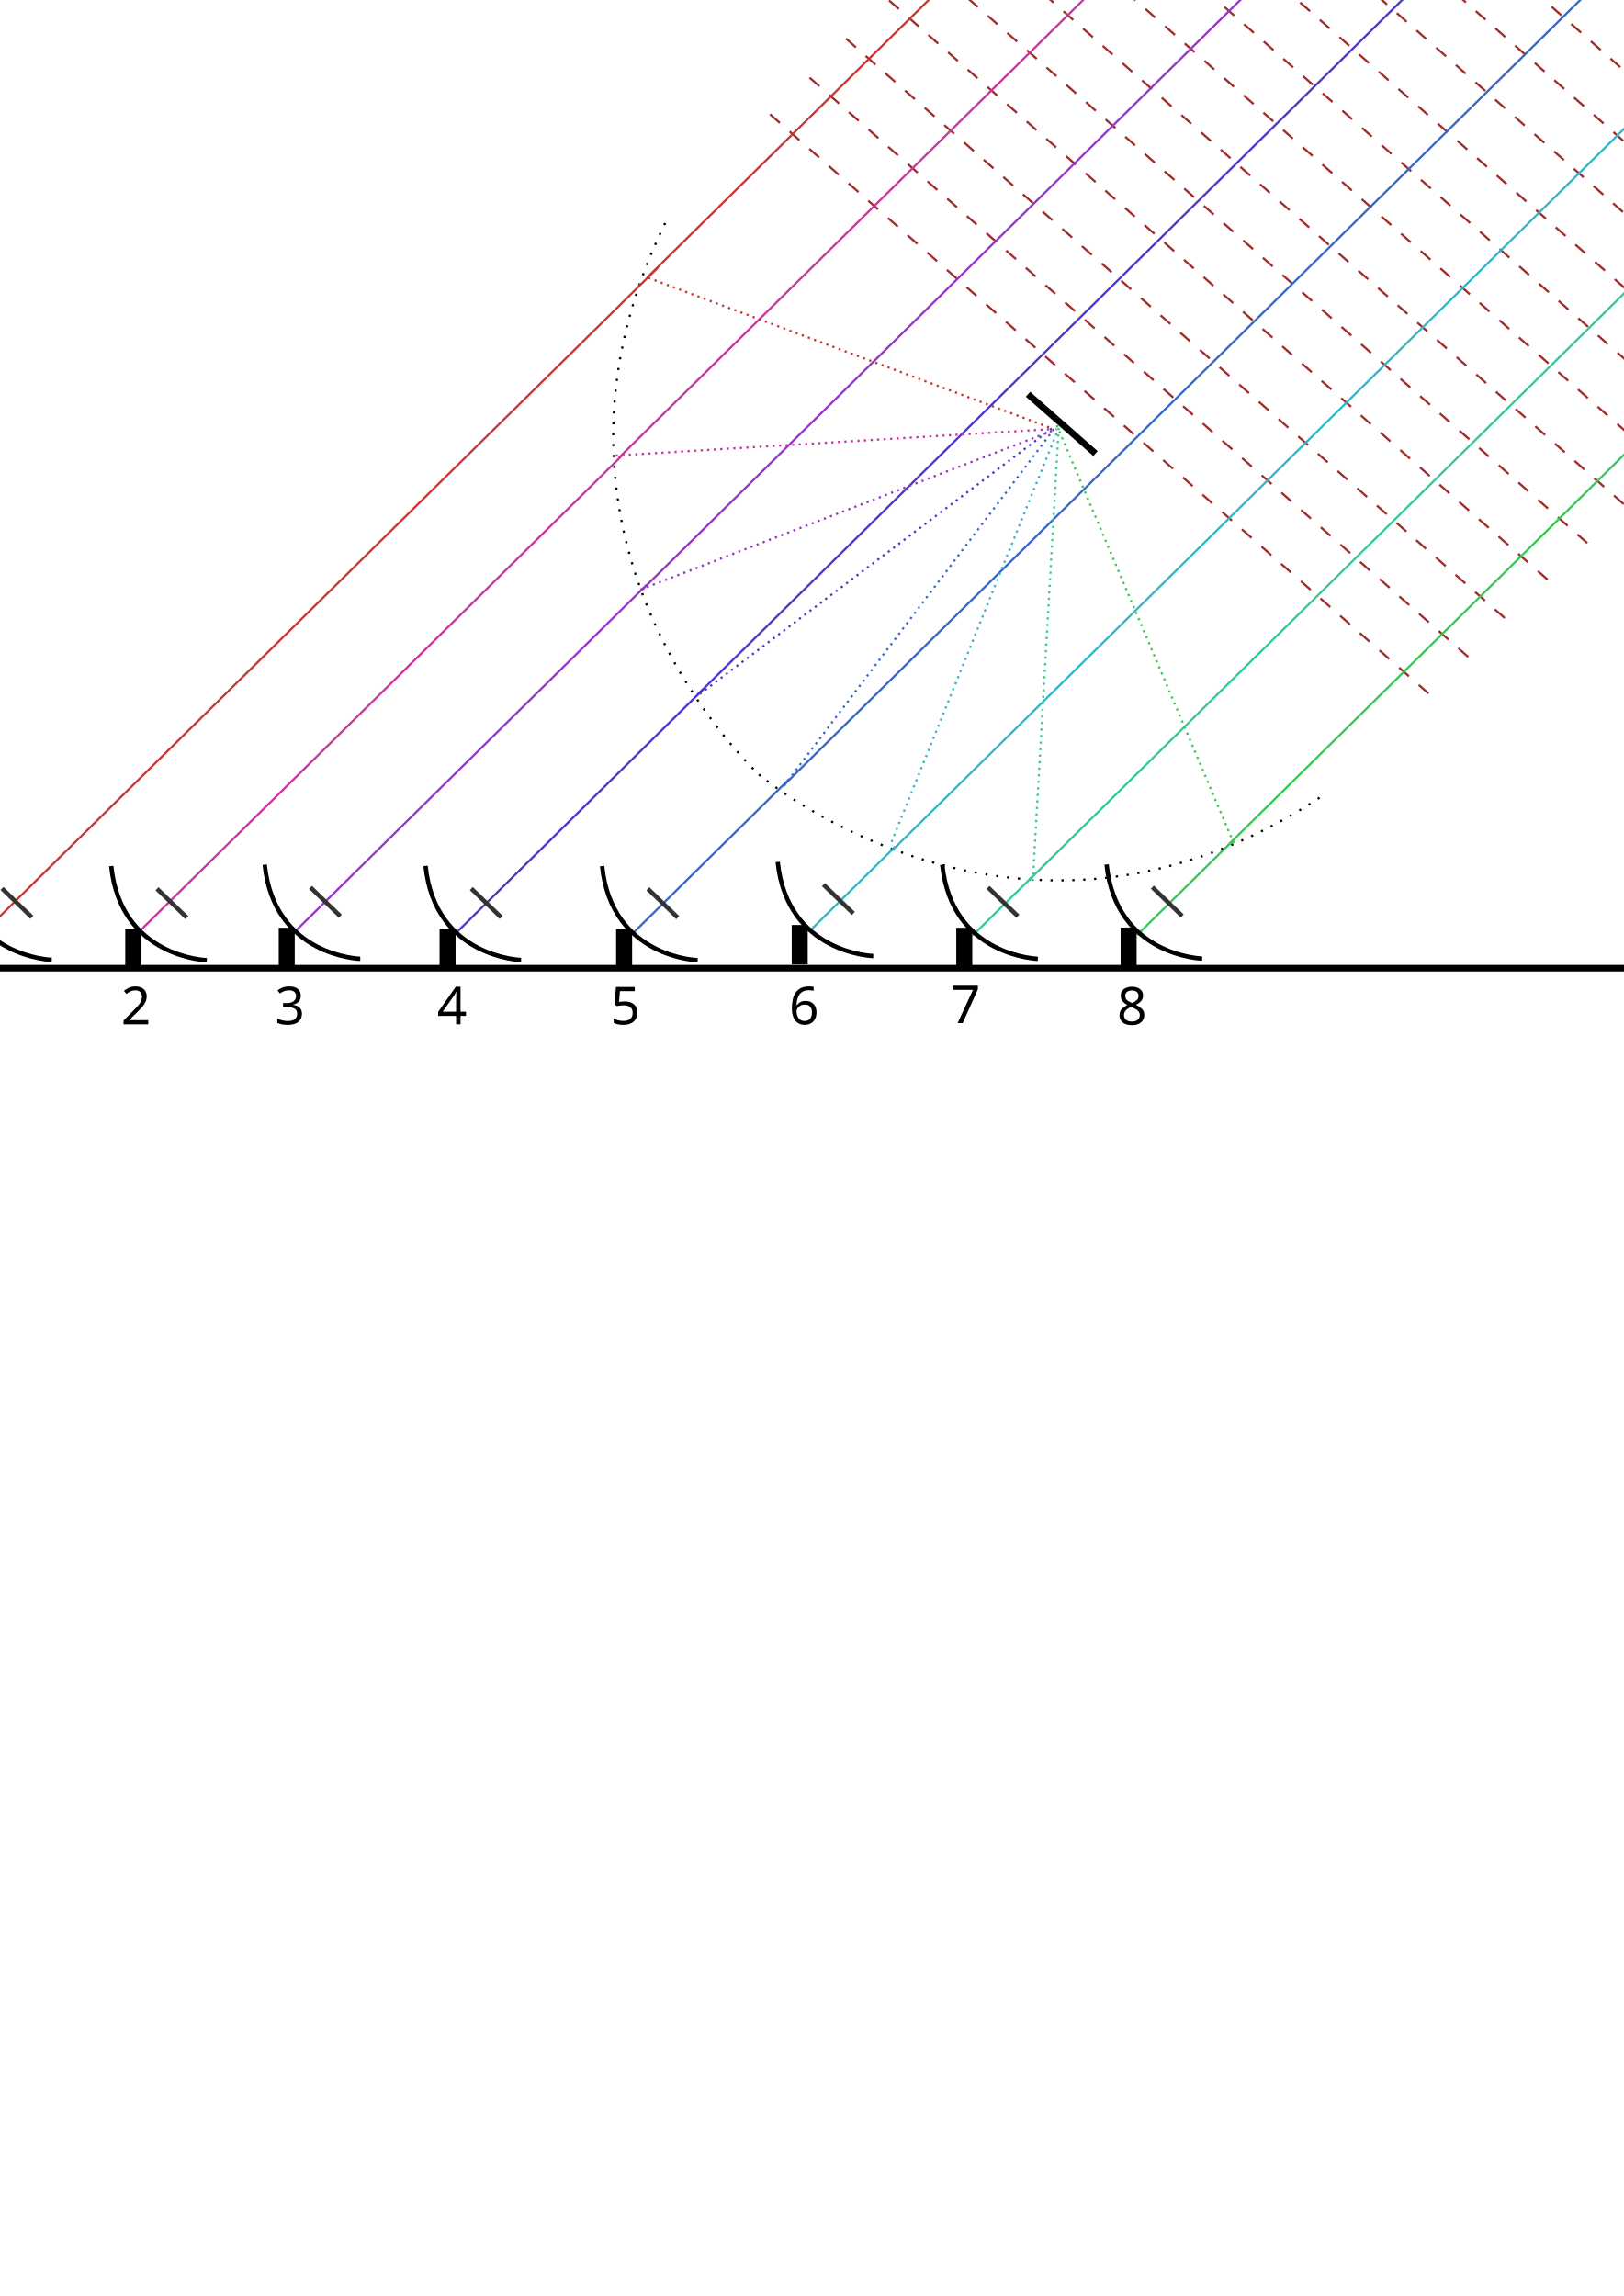
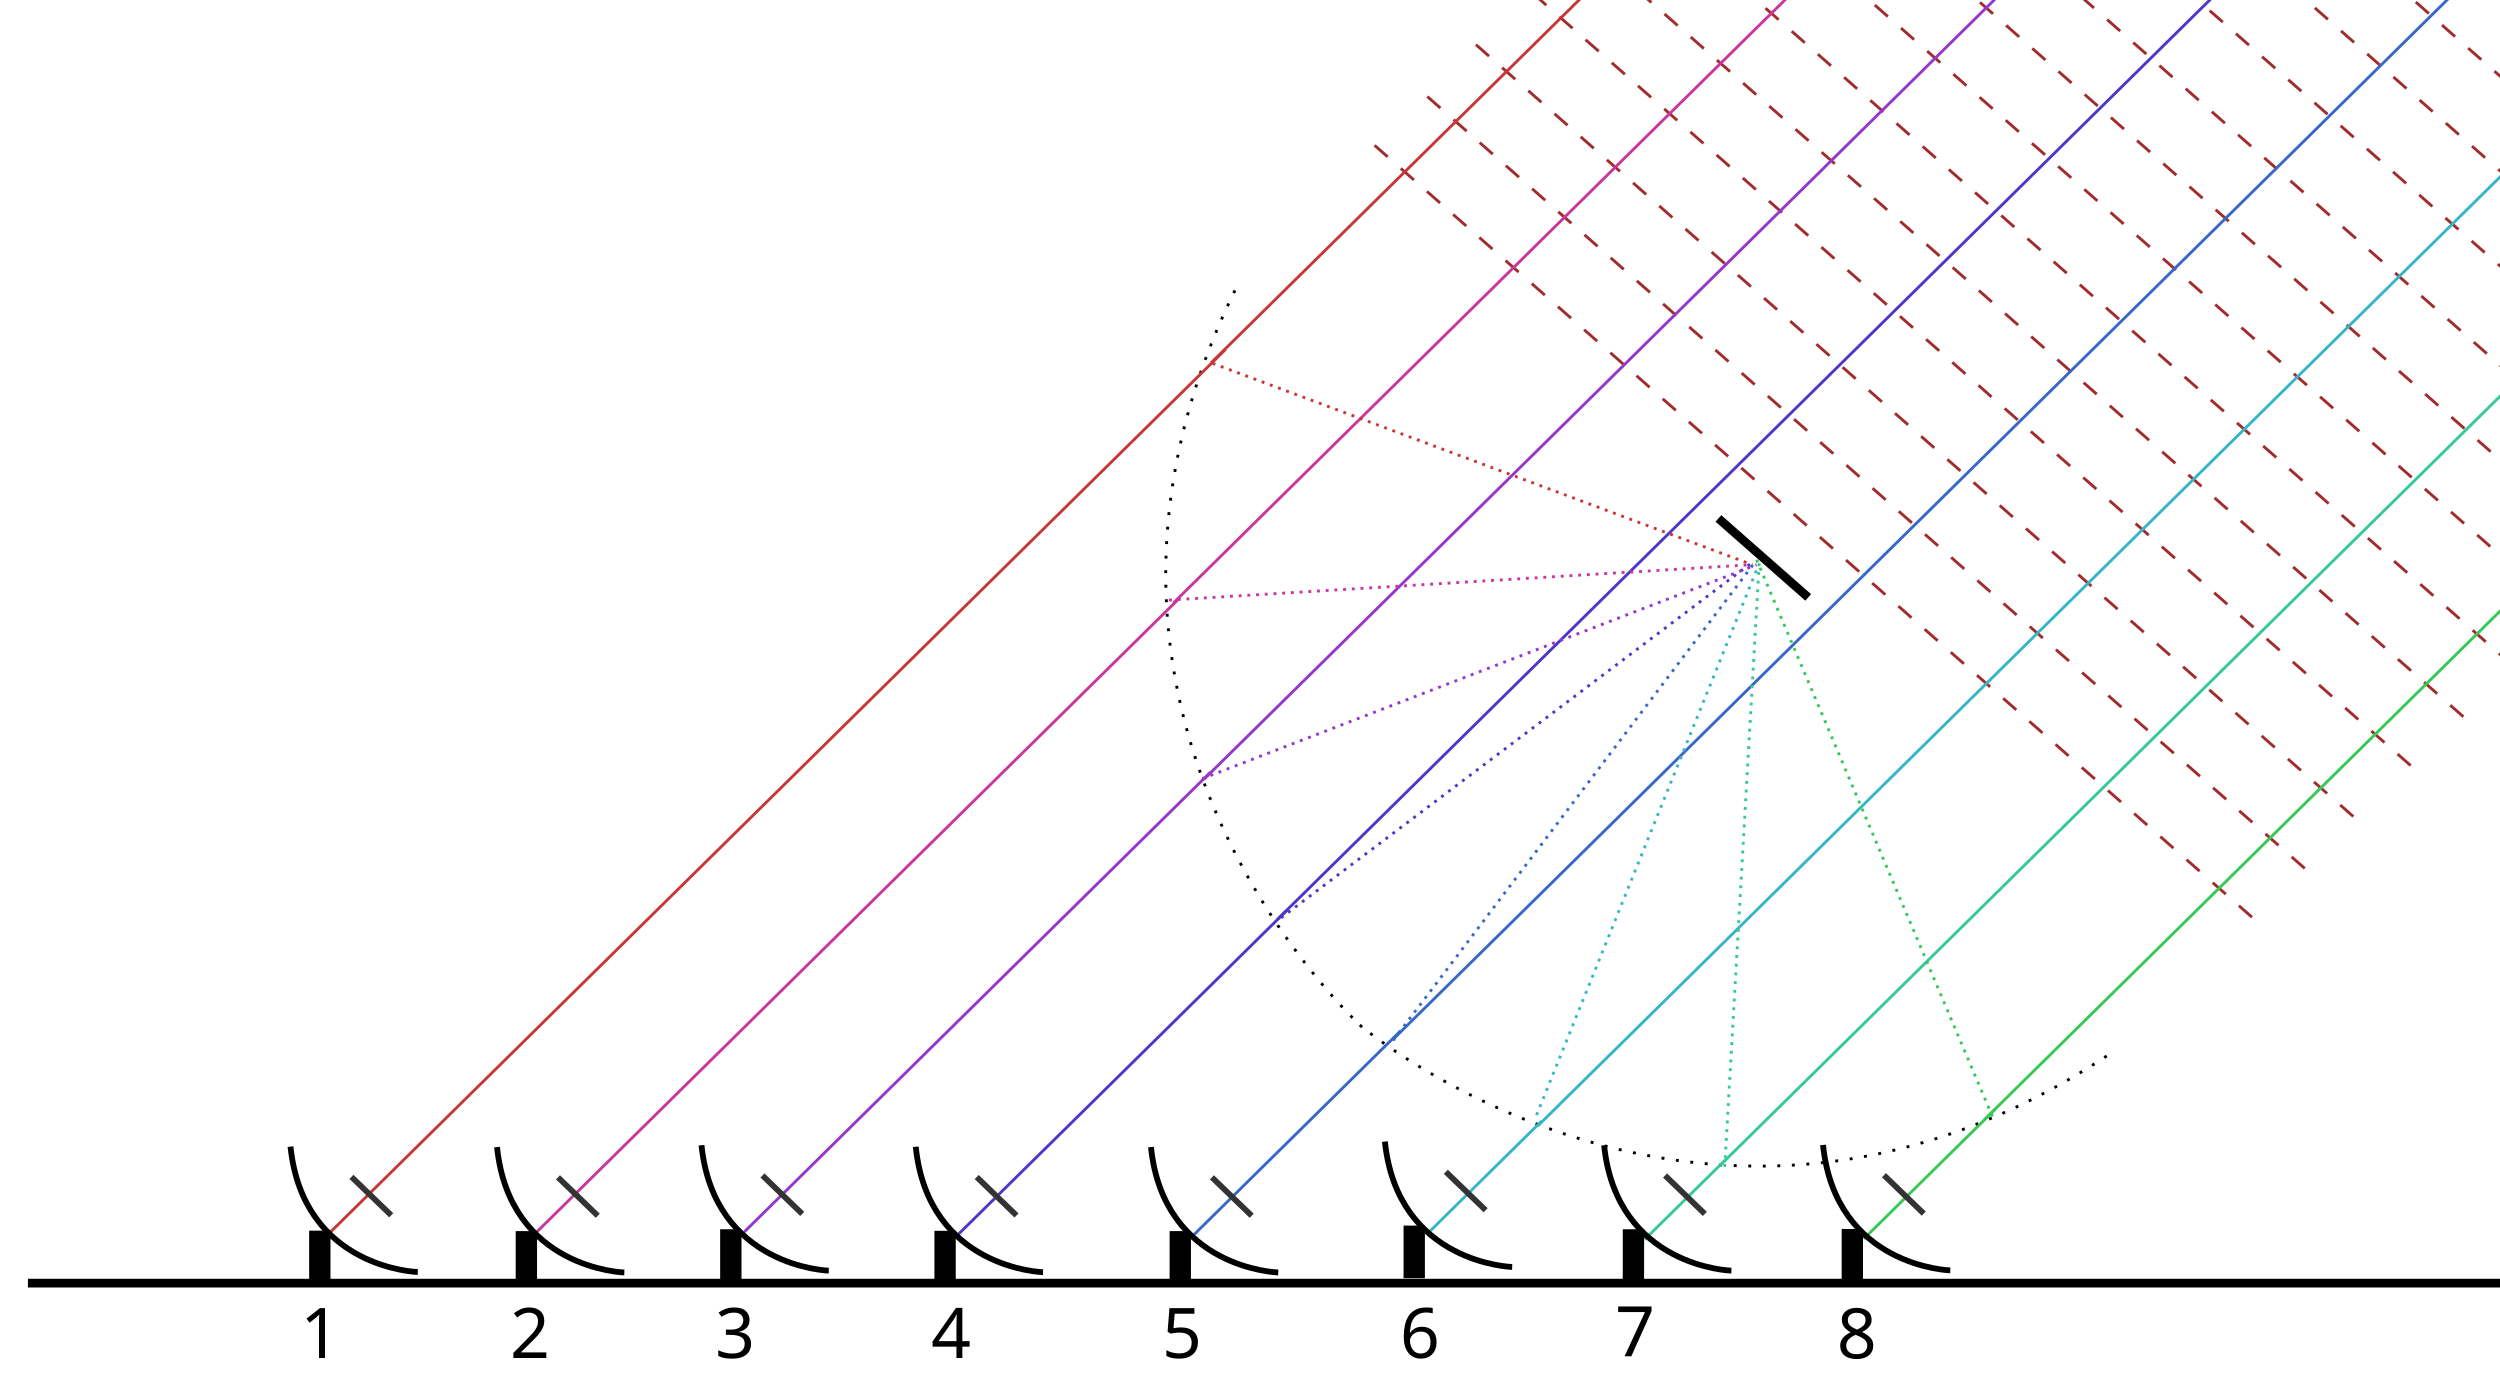
- <svg xmlns="http://www.w3.org/2000/svg" width="744.094" height="1052.362" id="svg2" version="1.1">
+ <svg xmlns="http://www.w3.org/2000/svg" width="860" height="475" id="svg2" version="1.1">
  <defs id="defs4">
-     <marker orient="auto" refY="0.0" refX="0.0" id="StopL" style="overflow:visible">
-       <path id="path4584" d="M 0.0,5.65 L 0.0,-5.65" style="fill:none;fill-opacity:0.75;fill-rule:evenodd;stroke:#000000;stroke-width:1.0pt" transform="scale(0.8)" />
+     <marker orient="auto" refY="0" refX="0" id="StopL" style="overflow:visible">
+       <path id="path4584" d="M 0,5.65 0,-5.65" style="fill:none;stroke:#000000;stroke-width:1pt" transform="scale(0.8,0.8)" />
    </marker>
-     <marker orient="auto" refY="0.0" refX="0.0" id="Arrow2Lstart" style="overflow:visible">
-       <path id="path4304" style="fill-rule:evenodd;stroke-width:0.625;stroke-linejoin:round" d="M 8.719,4.034 L -2.207,0.016 L 8.719,-4.002 C 6.973,-1.63 6.983,1.616 8.719,4.034 z " transform="scale(1.1) translate(1,0)" />
+     <marker orient="auto" refY="0" refX="0" id="Arrow2Lstart" style="overflow:visible">
+       <path id="path4304" style="fill-rule:evenodd;stroke-width:0.625;stroke-linejoin:round" d="M 8.719,4.034 -2.207,0.016 8.719,-4.002 c -1.745,2.372 -1.735,5.617 -6e-7,8.035 z" transform="matrix(1.1,0,0,1.1,1.1,0)" />
    </marker>
-     <marker orient="auto" refY="0.0" refX="0.0" id="Arrow1Lstart" style="overflow:visible">
-       <path id="path4286" d="M 0.0,0.0 L 5.0,-5.0 L -12.5,0.0 L 5.0,5.0 L 0.0,0.0 z " style="fill-rule:evenodd;stroke:#000000;stroke-width:1.0pt" transform="scale(0.8) translate(12.5,0)" />
+     <marker orient="auto" refY="0" refX="0" id="Arrow1Lstart" style="overflow:visible">
+       <path id="path4286" d="M 0,0 5,-5 -12.5,0 5,5 0,0 z" style="fill-rule:evenodd;stroke:#000000;stroke-width:1pt" transform="matrix(0.8,0,0,0.8,10,0)" />
    </marker>
-     <marker orient="auto" refY="0.0" refX="0.0" id="Arrow2Mend" style="overflow:visible;">
-       <path id="path4313" style="fill-rule:evenodd;stroke-width:0.625;stroke-linejoin:round;" d="M 8.719,4.034 L -2.207,0.016 L 8.719,-4.002 C 6.973,-1.63 6.983,1.616 8.719,4.034 z " transform="scale(0.6) rotate(180) translate(0,0)" />
+     <marker orient="auto" refY="0" refX="0" id="Arrow2Mend" style="overflow:visible">
+       <path id="path4313" style="fill-rule:evenodd;stroke-width:0.625;stroke-linejoin:round" d="M 8.719,4.034 -2.207,0.016 8.719,-4.002 c -1.745,2.372 -1.735,5.617 -6e-7,8.035 z" transform="scale(-0.6,-0.6)" />
    </marker>
-     <marker orient="auto" refY="0.0" refX="0.0" id="Arrow1Lend" style="overflow:visible;">
-       <path id="path4289" d="M 0.0,0.0 L 5.0,-5.0 L -12.5,0.0 L 5.0,5.0 L 0.0,0.0 z " style="fill-rule:evenodd;stroke:#000000;stroke-width:1.0pt;" transform="scale(0.8) rotate(180) translate(12.5,0)" />
+     <marker orient="auto" refY="0" refX="0" id="Arrow1Lend" style="overflow:visible">
+       <path id="path4289" d="M 0,0 5,-5 -12.5,0 5,5 0,0 z" style="fill-rule:evenodd;stroke:#000000;stroke-width:1pt" transform="matrix(-0.8,0,0,-0.8,-10,0)" />
    </marker>
    <marker orient="auto" refY="0" refX="0" id="StopL-4" style="overflow:visible">
      <path id="path4584-5" d="M 0,5.65 0,-5.65" style="fill:none;stroke:#000000;stroke-width:1pt" transform="scale(0.8,0.8)" />
    </marker>
    <marker orient="auto" refY="0" refX="0" id="marker5445" style="overflow:visible">
      <path id="path5447" d="M 0,5.65 0,-5.65" style="fill:none;stroke:#000000;stroke-width:1pt" transform="scale(0.8,0.8)" />
    </marker>
    <marker orient="auto" refY="0" refX="0" id="StopL-0" style="overflow:visible">
      <path id="path4584-6" d="M 0,5.65 0,-5.65" style="fill:none;stroke:#000000;stroke-width:1pt" transform="scale(0.8,0.8)" />
    </marker>
    <marker orient="auto" refY="0" refX="0" id="marker5497" style="overflow:visible">
      <path id="path5499" d="M 0,5.65 0,-5.65" style="fill:none;stroke:#000000;stroke-width:1pt" transform="scale(0.8,0.8)" />
    </marker>
  </defs>
-   <g id="layer1">
-     <path id="path2985" d="M 352.857,52.362 655.714,318.791" style="fill:#ff2a2a;stroke:#a02c2c;stroke-width:1;stroke-linecap:butt;stroke-linejoin:miter;stroke-miterlimit:4;stroke-opacity:1;stroke-dasharray:6, 6;stroke-dashoffset:0" />
-     <path id="path2985-4" d="M 371,35.576 673.857,302.005" style="fill:#ff2a2a;stroke:#a02c2c;stroke-width:1;stroke-linecap:butt;stroke-linejoin:miter;stroke-miterlimit:4;stroke-opacity:1;stroke-dasharray:6, 6;stroke-dashoffset:0" />
-     <path id="path2985-4-7" d="M 387.714,17.719 690.571,284.148" style="fill:#ff2a2a;stroke:#a02c2c;stroke-width:1;stroke-linecap:butt;stroke-linejoin:miter;stroke-miterlimit:4;stroke-opacity:1;stroke-dasharray:6, 6;stroke-dashoffset:0" />
-     <path id="path2985-45" d="M 407.429,0.184 710.286,266.612" style="fill:#ff2a2a;stroke:#a02c2c;stroke-width:1;stroke-linecap:butt;stroke-linejoin:miter;stroke-miterlimit:4;stroke-opacity:1;stroke-dasharray:6, 6;stroke-dashoffset:0" />
-     <path id="path2985-4-2" d="M 425.571,-16.602 728.429,249.826" style="fill:#ff2a2a;stroke:#a02c2c;stroke-width:1;stroke-linecap:butt;stroke-linejoin:miter;stroke-miterlimit:4;stroke-opacity:1;stroke-dasharray:6, 6;stroke-dashoffset:0" />
-     <path id="path2985-4-7-8" d="M 442.286,-34.459 745.143,231.969" style="fill:#ff2a2a;stroke:#a02c2c;stroke-width:1;stroke-linecap:butt;stroke-linejoin:miter;stroke-miterlimit:4;stroke-opacity:1;stroke-dasharray:6, 6;stroke-dashoffset:0" />
-     <path id="path2985-9" d="M 461.857,-51.388 764.714,215.041" style="fill:#ff2a2a;stroke:#a02c2c;stroke-width:1;stroke-linecap:butt;stroke-linejoin:miter;stroke-miterlimit:4;stroke-opacity:1;stroke-dasharray:6, 6;stroke-dashoffset:0" />
-     <path id="path2985-4-79" d="M 480,-68.174 782.857,198.255" style="fill:#ff2a2a;stroke:#a02c2c;stroke-width:1;stroke-linecap:butt;stroke-linejoin:miter;stroke-miterlimit:4;stroke-opacity:1;stroke-dasharray:6, 6;stroke-dashoffset:0" />
-     <path id="path2985-4-7-4" d="M 496.714,-86.031 799.571,180.398" style="fill:#ff2a2a;stroke:#a02c2c;stroke-width:1;stroke-linecap:butt;stroke-linejoin:miter;stroke-miterlimit:4;stroke-opacity:1;stroke-dasharray:6, 6;stroke-dashoffset:0" />
-     <path id="path2985-7" d="M 514,-104.959 816.857,161.469" style="fill:#ff2a2a;stroke:#a02c2c;stroke-width:1;stroke-linecap:butt;stroke-linejoin:miter;stroke-miterlimit:4;stroke-opacity:1;stroke-dasharray:6, 6;stroke-dashoffset:0" />
-     <path id="path2985-4-3" d="M 532.143,-121.745 835,144.684" style="fill:#ff2a2a;stroke:#a02c2c;stroke-width:1;stroke-linecap:butt;stroke-linejoin:miter;stroke-miterlimit:4;stroke-opacity:1;stroke-dasharray:6, 6;stroke-dashoffset:0" />
-     <path id="path2985-4-7-2" d="M 548.857,-139.602 851.714,126.826" style="fill:#ff2a2a;stroke:#a02c2c;stroke-width:1;stroke-linecap:butt;stroke-linejoin:miter;stroke-miterlimit:4;stroke-opacity:1;stroke-dasharray:6, 6;stroke-dashoffset:0" />
-     <path id="path4038-6" style="fill:none;stroke:#000000;stroke-width:1;stroke-linecap:butt;stroke-linejoin:miter;stroke-miterlimit:4;stroke-opacity:1;stroke-dasharray:1,4;stroke-dashoffset:0" d="m 604.71,365.626 c -33.109,21.88 -65.139,32.631 -94.698,36.34 -93.477,11.727 -162.243,-46.986 -162.243,-46.986 m -42.951,-252.721 c -72.51,148.417 43.74,253.414 43.74,253.414" />
-     <path style="fill:none;stroke:#000000;stroke-width:3;stroke-linecap:butt;stroke-linejoin:miter;stroke-miterlimit:4;stroke-opacity:1;stroke-dasharray:none" d="m -110.392,443.763 871.704,0 0,0.77" id="path4068" />
-     <path id="path2985-74" d="m 471.122,180.699 30.898,27.181" style="fill:#ff2a2a;stroke:#000000;stroke-width:3;stroke-linecap:butt;stroke-linejoin:miter;stroke-miterlimit:4;stroke-opacity:1;stroke-dasharray:none;stroke-dashoffset:0" />
-     <path style="fill:none;stroke:#c83737;stroke-width:1px;stroke-linecap:butt;stroke-linejoin:miter;stroke-opacity:1" d="M 296.571,127.219 450.857,-24.924" id="path4088" />
-     <path style="fill:none;stroke:#c8379d;stroke-width:1;stroke-linecap:butt;stroke-linejoin:miter;stroke-miterlimit:4;stroke-opacity:1;stroke-dasharray:none" d="M 283.629,209.804 499.802,-3.366" id="path4088-0" />
-     <path style="fill:none;stroke:#9537c8;stroke-width:1;stroke-linecap:butt;stroke-linejoin:miter;stroke-miterlimit:4;stroke-opacity:1;stroke-dasharray:none;marker-mid:none;marker-start:none;marker-end:none" d="M 294.082,270.494 587.792,-19.138" id="path4088-0-9" />
-     <path style="fill:none;stroke:#4c37c8;stroke-width:1;stroke-linecap:butt;stroke-linejoin:miter;stroke-miterlimit:4;stroke-opacity:1;stroke-dasharray:none" d="M 319.42,318.647 645.953,-3.351" id="path4088-0-9-1" />
-     <path style="fill:none;stroke:#3768c8;stroke-width:1;stroke-linecap:butt;stroke-linejoin:miter;stroke-miterlimit:4;stroke-opacity:1;stroke-dasharray:none" d="M 358.964,360.131 742.543,-18.121" id="path4088-0-9-1-5" />
-     <path style="fill:none;stroke:#37b5c8;stroke-width:1;stroke-linecap:butt;stroke-linejoin:miter;stroke-miterlimit:4;stroke-opacity:1;stroke-dasharray:none" d="M 408.903,389.763 752.766,50.676" id="path4088-0-9-1-7" />
-     <path style="fill:none;stroke:#37c898;stroke-width:1;stroke-linecap:butt;stroke-linejoin:miter;stroke-miterlimit:4;stroke-opacity:1;stroke-dasharray:none" d="M 472.354,402.62 816.217,63.533" id="path4088-0-9-1-7-3" />
-     <path style="fill:none;stroke:#37c855;stroke-width:1;stroke-linecap:butt;stroke-linejoin:miter;stroke-miterlimit:4;stroke-opacity:1;stroke-dasharray:none" d="m 562.628,387.519 216.173,-213.17" id="path4088-0-95" />
-     <path style="fill:none;stroke:#37c855;stroke-width:1;stroke-linecap:butt;stroke-linejoin:miter;stroke-miterlimit:4;stroke-opacity:1;stroke-dasharray:1,2;stroke-dashoffset:0" d="M 565.393,386.455 483.892,193.984" id="path4088-0-95-7" />
-     <path style="fill:none;stroke:#37c898;stroke-width:1;stroke-linecap:butt;stroke-linejoin:miter;stroke-miterlimit:4;stroke-opacity:1;stroke-dasharray:1,2;stroke-dashoffset:0" d="M 473.309,403.776 485.262,194.519" id="path4088-0-95-7-2" />
-     <path style="fill:#37abc8;stroke:#37b5c8;stroke-width:1;stroke-linecap:butt;stroke-linejoin:miter;stroke-opacity:1;stroke-miterlimit:4;stroke-dasharray:1,2;stroke-dashoffset:0" d="M 408.571,385.934 485,196.648" id="path4270" />
-     <path style="fill:none;stroke:#3768c8;stroke-width:1;stroke-linecap:butt;stroke-linejoin:miter;stroke-opacity:1;stroke-miterlimit:4;stroke-dasharray:1,2;stroke-dashoffset:0" d="M 359.286,360.219 483.571,195.934" id="path4272" />
-     <path style="fill:none;stroke:#4c37c8;stroke-width:1;stroke-linecap:butt;stroke-linejoin:miter;stroke-opacity:1;stroke-miterlimit:4;stroke-dasharray:1,2;stroke-dashoffset:0" d="M 320.714,318.076 483.571,195.219" id="path4274" />
-     <path style="fill:none;stroke:#9537c8;stroke-width:1;stroke-linecap:butt;stroke-linejoin:miter;stroke-opacity:1;stroke-miterlimit:4;stroke-dasharray:1,2;stroke-dashoffset:0" d="M 293.571,270.219 484.286,196.648" id="path4276" />
-     <path style="fill:none;stroke:#c8379d;stroke-width:1;stroke-linecap:butt;stroke-linejoin:miter;stroke-opacity:1;stroke-miterlimit:4;stroke-dasharray:1,2;stroke-dashoffset:0" d="m 282.143,208.791 200,-12.143" id="path4278" />
-     <path style="fill:none;stroke:#c83737;stroke-width:1;stroke-linecap:butt;stroke-linejoin:miter;stroke-opacity:1;stroke-miterlimit:4;stroke-dasharray:1,2;stroke-dashoffset:0" d="M 297.143,127.362 482.857,196.648" id="path4280" />
-     <text xml:space="preserve" style="font-size:40px;font-style:normal;font-weight:normal;line-height:125%;letter-spacing:0px;word-spacing:0px;fill:#000000;fill-opacity:1;stroke:none;font-family:Sans" x="-16.714" y="469.505" id="text3830">
-       <tspan id="tspan3832" x="-16.714" y="469.505" style="font-size:24px;font-style:normal;font-variant:normal;font-weight:normal;font-stretch:normal;font-family:MathJax_Main;-inkscape-font-specification:MathJax_Main">1</tspan>
+   <g id="layer1" transform="translate(0,-577.3622)">
+     <path id="path2985" d="M 472.857,627.362 775.714,893.791" style="fill:#ff2a2a;stroke:#a02c2c;stroke-width:1;stroke-linecap:butt;stroke-linejoin:miter;stroke-miterlimit:4;stroke-opacity:1;stroke-dasharray:6, 6;stroke-dashoffset:0" />
+     <path id="path2985-4" d="M 491,610.576 793.857,877.005" style="fill:#ff2a2a;stroke:#a02c2c;stroke-width:1;stroke-linecap:butt;stroke-linejoin:miter;stroke-miterlimit:4;stroke-opacity:1;stroke-dasharray:6, 6;stroke-dashoffset:0" />
+     <path id="path2985-4-7" d="M 507.714,592.719 810.571,859.148" style="fill:#ff2a2a;stroke:#a02c2c;stroke-width:1;stroke-linecap:butt;stroke-linejoin:miter;stroke-miterlimit:4;stroke-opacity:1;stroke-dasharray:6, 6;stroke-dashoffset:0" />
+     <path id="path2985-45" d="M 527.429,575.184 830.286,841.612" style="fill:#ff2a2a;stroke:#a02c2c;stroke-width:1;stroke-linecap:butt;stroke-linejoin:miter;stroke-miterlimit:4;stroke-opacity:1;stroke-dasharray:6, 6;stroke-dashoffset:0" />
+     <path id="path2985-4-2" d="M 545.571,558.398 848.429,824.826" style="fill:#ff2a2a;stroke:#a02c2c;stroke-width:1;stroke-linecap:butt;stroke-linejoin:miter;stroke-miterlimit:4;stroke-opacity:1;stroke-dasharray:6, 6;stroke-dashoffset:0" />
+     <path id="path2985-4-7-8" d="M 562.286,540.541 865.143,806.969" style="fill:#ff2a2a;stroke:#a02c2c;stroke-width:1;stroke-linecap:butt;stroke-linejoin:miter;stroke-miterlimit:4;stroke-opacity:1;stroke-dasharray:6, 6;stroke-dashoffset:0" />
+     <path id="path2985-9" d="M 581.857,523.612 884.714,790.041" style="fill:#ff2a2a;stroke:#a02c2c;stroke-width:1;stroke-linecap:butt;stroke-linejoin:miter;stroke-miterlimit:4;stroke-opacity:1;stroke-dasharray:6, 6;stroke-dashoffset:0" />
+     <path id="path2985-4-79" d="M 600,506.826 902.857,773.255" style="fill:#ff2a2a;stroke:#a02c2c;stroke-width:1;stroke-linecap:butt;stroke-linejoin:miter;stroke-miterlimit:4;stroke-opacity:1;stroke-dasharray:6, 6;stroke-dashoffset:0" />
+     <path id="path2985-4-7-4" d="M 616.714,488.969 919.571,755.398" style="fill:#ff2a2a;stroke:#a02c2c;stroke-width:1;stroke-linecap:butt;stroke-linejoin:miter;stroke-miterlimit:4;stroke-opacity:1;stroke-dasharray:6, 6;stroke-dashoffset:0" />
+     <path id="path2985-7" d="M 634,470.041 936.857,736.469" style="fill:#ff2a2a;stroke:#a02c2c;stroke-width:1;stroke-linecap:butt;stroke-linejoin:miter;stroke-miterlimit:4;stroke-opacity:1;stroke-dasharray:6, 6;stroke-dashoffset:0" />
+     <path id="path2985-4-3" d="M 652.143,453.255 955,719.684" style="fill:#ff2a2a;stroke:#a02c2c;stroke-width:1;stroke-linecap:butt;stroke-linejoin:miter;stroke-miterlimit:4;stroke-opacity:1;stroke-dasharray:6, 6;stroke-dashoffset:0" />
+     <path id="path2985-4-7-2" d="M 668.857,435.398 971.714,701.826" style="fill:#ff2a2a;stroke:#a02c2c;stroke-width:1;stroke-linecap:butt;stroke-linejoin:miter;stroke-miterlimit:4;stroke-opacity:1;stroke-dasharray:6, 6;stroke-dashoffset:0" />
+     <path id="path4038-6" style="fill:none;stroke:#000000;stroke-width:1;stroke-linecap:butt;stroke-linejoin:miter;stroke-miterlimit:4;stroke-opacity:1;stroke-dasharray:1, 4;stroke-dashoffset:0" d="m 724.71,940.626 c -33.109,21.88 -65.139,32.631 -94.698,36.34 -93.477,11.727 -162.243,-46.986 -162.243,-46.986 m -42.951,-252.721 c -72.51,148.417 43.74,253.414 43.74,253.414" />
+     <path style="fill:none;stroke:#000000;stroke-width:3;stroke-linecap:butt;stroke-linejoin:miter;stroke-miterlimit:4;stroke-opacity:1;stroke-dasharray:none" d="m 9.608,1018.763 871.704,0 0,0.77" id="path4068" />
+     <path id="path2985-74" d="m 591.122,755.699 30.898,27.181" style="fill:#ff2a2a;stroke:#000000;stroke-width:3;stroke-linecap:butt;stroke-linejoin:miter;stroke-miterlimit:4;stroke-opacity:1;stroke-dasharray:none;stroke-dashoffset:0" />
+     <path style="fill:none;stroke:#c83737;stroke-width:1px;stroke-linecap:butt;stroke-linejoin:miter;stroke-opacity:1" d="M 416.571,702.219 570.857,550.076" id="path4088" />
+     <path style="fill:none;stroke:#c8379d;stroke-width:1;stroke-linecap:butt;stroke-linejoin:miter;stroke-miterlimit:4;stroke-opacity:1;stroke-dasharray:none" d="M 403.629,784.804 619.802,571.634" id="path4088-0" />
+     <path style="fill:none;stroke:#9537c8;stroke-width:1;stroke-linecap:butt;stroke-linejoin:miter;stroke-miterlimit:4;stroke-opacity:1;stroke-dasharray:none;marker-start:none;marker-mid:none;marker-end:none" d="M 414.082,845.494 707.792,555.862" id="path4088-0-9" />
+     <path style="fill:none;stroke:#4c37c8;stroke-width:1;stroke-linecap:butt;stroke-linejoin:miter;stroke-miterlimit:4;stroke-opacity:1;stroke-dasharray:none" d="M 439.42,893.647 765.953,571.649" id="path4088-0-9-1" />
+     <path style="fill:none;stroke:#3768c8;stroke-width:1;stroke-linecap:butt;stroke-linejoin:miter;stroke-miterlimit:4;stroke-opacity:1;stroke-dasharray:none" d="M 478.964,935.131 862.543,556.879" id="path4088-0-9-1-5" />
+     <path style="fill:none;stroke:#37b5c8;stroke-width:1;stroke-linecap:butt;stroke-linejoin:miter;stroke-miterlimit:4;stroke-opacity:1;stroke-dasharray:none" d="M 528.903,964.763 872.766,625.676" id="path4088-0-9-1-7" />
+     <path style="fill:none;stroke:#37c898;stroke-width:1;stroke-linecap:butt;stroke-linejoin:miter;stroke-miterlimit:4;stroke-opacity:1;stroke-dasharray:none" d="M 592.354,977.62 936.217,638.533" id="path4088-0-9-1-7-3" />
+     <path style="fill:none;stroke:#37c855;stroke-width:1;stroke-linecap:butt;stroke-linejoin:miter;stroke-miterlimit:4;stroke-opacity:1;stroke-dasharray:none" d="m 682.628,962.519 216.173,-213.17" id="path4088-0-95" />
+     <path style="fill:none;stroke:#37c855;stroke-width:1;stroke-linecap:butt;stroke-linejoin:miter;stroke-miterlimit:4;stroke-opacity:1;stroke-dasharray:1, 2;stroke-dashoffset:0" d="M 685.393,961.455 603.892,768.984" id="path4088-0-95-7" />
+     <path style="fill:none;stroke:#37c898;stroke-width:1;stroke-linecap:butt;stroke-linejoin:miter;stroke-miterlimit:4;stroke-opacity:1;stroke-dasharray:1, 2;stroke-dashoffset:0" d="M 593.309,978.776 605.262,769.519" id="path4088-0-95-7-2" />
+     <path style="fill:#37abc8;stroke:#37b5c8;stroke-width:1;stroke-linecap:butt;stroke-linejoin:miter;stroke-miterlimit:4;stroke-opacity:1;stroke-dasharray:1, 2;stroke-dashoffset:0" d="M 528.571,960.934 605,771.648" id="path4270" />
+     <path style="fill:none;stroke:#3768c8;stroke-width:1;stroke-linecap:butt;stroke-linejoin:miter;stroke-miterlimit:4;stroke-opacity:1;stroke-dasharray:1, 2;stroke-dashoffset:0" d="M 479.286,935.219 603.571,770.934" id="path4272" />
+     <path style="fill:none;stroke:#4c37c8;stroke-width:1;stroke-linecap:butt;stroke-linejoin:miter;stroke-miterlimit:4;stroke-opacity:1;stroke-dasharray:1, 2;stroke-dashoffset:0" d="M 440.714,893.076 603.571,770.219" id="path4274" />
+     <path style="fill:none;stroke:#9537c8;stroke-width:1;stroke-linecap:butt;stroke-linejoin:miter;stroke-miterlimit:4;stroke-opacity:1;stroke-dasharray:1, 2;stroke-dashoffset:0" d="M 413.571,845.219 604.286,771.648" id="path4276" />
+     <path style="fill:none;stroke:#c8379d;stroke-width:1;stroke-linecap:butt;stroke-linejoin:miter;stroke-miterlimit:4;stroke-opacity:1;stroke-dasharray:1, 2;stroke-dashoffset:0" d="m 402.143,783.791 200,-12.143" id="path4278" />
+     <path style="fill:none;stroke:#c83737;stroke-width:1;stroke-linecap:butt;stroke-linejoin:miter;stroke-miterlimit:4;stroke-opacity:1;stroke-dasharray:1, 2;stroke-dashoffset:0" d="M 417.143,702.362 602.857,771.648" id="path4280" />
+     <text xml:space="preserve" style="font-size:40px;font-style:normal;font-weight:normal;line-height:125%;letter-spacing:0px;word-spacing:0px;fill:#000000;fill-opacity:1;stroke:none;font-family:Sans" x="103.286" y="1044.505" id="text3830">
+       <tspan id="tspan3832" x="103.286" y="1044.505" style="font-size:24px;font-style:normal;font-variant:normal;font-weight:normal;font-stretch:normal;font-family:MathJax_Main;-inkscape-font-specification:MathJax_Main">1</tspan>
    </text>
-     <text xml:space="preserve" style="font-size:40px;font-style:normal;font-weight:normal;line-height:125%;letter-spacing:0px;word-spacing:0px;fill:#000000;fill-opacity:1;stroke:none;font-family:Sans" x="55.451" y="469.505" id="text3830-3">
-       <tspan id="tspan3832-9" x="55.451" y="469.505" style="font-size:24px;font-style:normal;font-variant:normal;font-weight:normal;font-stretch:normal;font-family:MathJax_Main;-inkscape-font-specification:MathJax_Main">2</tspan>
+     <text xml:space="preserve" style="font-size:40px;font-style:normal;font-weight:normal;line-height:125%;letter-spacing:0px;word-spacing:0px;fill:#000000;fill-opacity:1;stroke:none;font-family:Sans" x="175.451" y="1044.505" id="text3830-3">
+       <tspan id="tspan3832-9" x="175.451" y="1044.505" style="font-size:24px;font-style:normal;font-variant:normal;font-weight:normal;font-stretch:normal;font-family:MathJax_Main;-inkscape-font-specification:MathJax_Main">2</tspan>
    </text>
-     <text xml:space="preserve" style="font-size:40px;font-style:normal;font-weight:normal;line-height:125%;letter-spacing:0px;word-spacing:0px;fill:#000000;fill-opacity:1;stroke:none;font-family:Sans" x="126.012" y="469.505" id="text3830-3-6">
-       <tspan id="tspan3832-9-2" x="126.012" y="469.505" style="font-size:24px;font-style:normal;font-variant:normal;font-weight:normal;font-stretch:normal;font-family:MathJax_Main;-inkscape-font-specification:MathJax_Main">3</tspan>
+     <text xml:space="preserve" style="font-size:40px;font-style:normal;font-weight:normal;line-height:125%;letter-spacing:0px;word-spacing:0px;fill:#000000;fill-opacity:1;stroke:none;font-family:Sans" x="246.012" y="1044.505" id="text3830-3-6">
+       <tspan id="tspan3832-9-2" x="246.012" y="1044.505" style="font-size:24px;font-style:normal;font-variant:normal;font-weight:normal;font-stretch:normal;font-family:MathJax_Main;-inkscape-font-specification:MathJax_Main">3</tspan>
    </text>
-     <text xml:space="preserve" style="font-size:40px;font-style:normal;font-weight:normal;line-height:125%;letter-spacing:0px;word-spacing:0px;fill:#000000;fill-opacity:1;stroke:none;font-family:Sans" x="200.298" y="469.505" id="text3830-3-6-8">
-       <tspan id="tspan3832-9-2-1" x="200.298" y="469.505" style="font-size:24px;font-style:normal;font-variant:normal;font-weight:normal;font-stretch:normal;font-family:MathJax_Main;-inkscape-font-specification:MathJax_Main">4</tspan>
+     <text xml:space="preserve" style="font-size:40px;font-style:normal;font-weight:normal;line-height:125%;letter-spacing:0px;word-spacing:0px;fill:#000000;fill-opacity:1;stroke:none;font-family:Sans" x="320.298" y="1044.505" id="text3830-3-6-8">
+       <tspan id="tspan3832-9-2-1" x="320.298" y="1044.505" style="font-size:24px;font-style:normal;font-variant:normal;font-weight:normal;font-stretch:normal;font-family:MathJax_Main;-inkscape-font-specification:MathJax_Main">4</tspan>
    </text>
-     <text xml:space="preserve" style="font-size:40px;font-style:normal;font-weight:normal;line-height:125%;letter-spacing:0px;word-spacing:0px;fill:#000000;fill-opacity:1;stroke:none;font-family:Sans" x="279.726" y="469.505" id="text3830-3-6-8-2">
-       <tspan id="tspan3832-9-2-1-0" x="279.726" y="469.505" style="font-size:24px;font-style:normal;font-variant:normal;font-weight:normal;font-stretch:normal;font-family:MathJax_Main;-inkscape-font-specification:MathJax_Main">5</tspan>
+     <text xml:space="preserve" style="font-size:40px;font-style:normal;font-weight:normal;line-height:125%;letter-spacing:0px;word-spacing:0px;fill:#000000;fill-opacity:1;stroke:none;font-family:Sans" x="399.726" y="1044.505" id="text3830-3-6-8-2">
+       <tspan id="tspan3832-9-2-1-0" x="399.726" y="1044.505" style="font-size:24px;font-style:normal;font-variant:normal;font-weight:normal;font-stretch:normal;font-family:MathJax_Main;-inkscape-font-specification:MathJax_Main">5</tspan>
    </text>
-     <text xml:space="preserve" style="font-size:40px;font-style:normal;font-weight:normal;line-height:125%;letter-spacing:0px;word-spacing:0px;fill:#000000;fill-opacity:1;stroke:none;font-family:Sans" x="361.583" y="469.505" id="text3830-3-6-8-2-4">
-       <tspan id="tspan3832-9-2-1-0-1" x="361.583" y="469.505" style="font-size:24px;font-style:normal;font-variant:normal;font-weight:normal;font-stretch:normal;font-family:MathJax_Main;-inkscape-font-specification:MathJax_Main">6</tspan>
+     <text xml:space="preserve" style="font-size:40px;font-style:normal;font-weight:normal;line-height:125%;letter-spacing:0px;word-spacing:0px;fill:#000000;fill-opacity:1;stroke:none;font-family:Sans" x="481.583" y="1044.505" id="text3830-3-6-8-2-4">
+       <tspan id="tspan3832-9-2-1-0-1" x="481.583" y="1044.505" style="font-size:24px;font-style:normal;font-variant:normal;font-weight:normal;font-stretch:normal;font-family:MathJax_Main;-inkscape-font-specification:MathJax_Main">6</tspan>
    </text>
-     <text xml:space="preserve" style="font-size:40px;font-style:normal;font-weight:normal;line-height:125%;letter-spacing:0px;word-spacing:0px;fill:#000000;fill-opacity:1;stroke:none;font-family:Sans" x="435.583" y="468.926" id="text3830-3-6-8-2-4-7">
-       <tspan id="tspan3832-9-2-1-0-1-1" x="435.583" y="468.926" style="font-size:24px;font-style:normal;font-variant:normal;font-weight:normal;font-stretch:normal;font-family:MathJax_Main;-inkscape-font-specification:MathJax_Main">7</tspan>
+     <text xml:space="preserve" style="font-size:40px;font-style:normal;font-weight:normal;line-height:125%;letter-spacing:0px;word-spacing:0px;fill:#000000;fill-opacity:1;stroke:none;font-family:Sans" x="555.583" y="1043.926" id="text3830-3-6-8-2-4-7">
+       <tspan id="tspan3832-9-2-1-0-1-1" x="555.583" y="1043.926" style="font-size:24px;font-style:normal;font-variant:normal;font-weight:normal;font-stretch:normal;font-family:MathJax_Main;-inkscape-font-specification:MathJax_Main">7</tspan>
    </text>
-     <text xml:space="preserve" style="font-size:40px;font-style:normal;font-weight:normal;line-height:125%;letter-spacing:0px;word-spacing:0px;fill:#000000;fill-opacity:1;stroke:none;font-family:Sans" x="511.869" y="469.64" id="text3830-3-6-8-2-4-7-2">
-       <tspan id="tspan3832-9-2-1-0-1-1-5" x="511.869" y="469.64" style="font-size:24px;font-style:normal;font-variant:normal;font-weight:normal;font-stretch:normal;font-family:MathJax_Main;-inkscape-font-specification:MathJax_Main">8</tspan>
+     <text xml:space="preserve" style="font-size:40px;font-style:normal;font-weight:normal;line-height:125%;letter-spacing:0px;word-spacing:0px;fill:#000000;fill-opacity:1;stroke:none;font-family:Sans" x="631.869" y="1044.64" id="text3830-3-6-8-2-4-7-2">
+       <tspan id="tspan3832-9-2-1-0-1-1-5" x="631.869" y="1044.64" style="font-size:24px;font-style:normal;font-variant:normal;font-weight:normal;font-stretch:normal;font-family:MathJax_Main;-inkscape-font-specification:MathJax_Main">8</tspan>
    </text>
-     <path style="fill:none;stroke:#c83737;stroke-width:1;stroke-linecap:butt;stroke-linejoin:miter;stroke-miterlimit:4;stroke-opacity:1;stroke-dasharray:none" d="M -7.519,427.374 301.61,122.538" id="path4088-8" />
-     <path style="fill:none;stroke:#c8379d;stroke-width:1;stroke-linecap:butt;stroke-linejoin:miter;stroke-miterlimit:4;stroke-opacity:1;stroke-dasharray:none" d="M 64.752,426.039 285.928,207.935" id="path4088-0-3" />
-     <path style="fill:none;stroke:#9537c8;stroke-width:1;stroke-linecap:butt;stroke-linejoin:miter;stroke-miterlimit:4;stroke-opacity:1;stroke-dasharray:none;marker-start:none;marker-mid:none;marker-end:none" d="M 135.962,426.212 296.387,268.015" id="path4088-0-9-7" />
-     <path style="fill:none;stroke:#4c37c8;stroke-width:1;stroke-linecap:butt;stroke-linejoin:miter;stroke-miterlimit:4;stroke-opacity:1;stroke-dasharray:none" d="M 209.274,427.349 322.916,315.285" id="path4088-0-9-1-9" />
-     <path style="fill:none;stroke:#3768c8;stroke-width:1;stroke-linecap:butt;stroke-linejoin:miter;stroke-miterlimit:4;stroke-opacity:1;stroke-dasharray:none" d="m 290.077,427.717 71.671,-70.676" id="path4088-0-9-1-5-0" />
-     <path style="fill:none;stroke:#37b5c8;stroke-width:1;stroke-linecap:butt;stroke-linejoin:miter;stroke-miterlimit:4;stroke-opacity:1;stroke-dasharray:none" d="m 371.198,426.58 39.164,-38.62" id="path4088-0-9-1-7-9" />
-     <path style="fill:none;stroke:#37c898;stroke-width:1;stroke-linecap:butt;stroke-linejoin:miter;stroke-miterlimit:4;stroke-opacity:1;stroke-dasharray:none" d="M 445.748,428.761 473.398,401.495" id="path4088-0-9-1-7-3-1" />
-     <path style="fill:none;stroke:#37c855;stroke-width:1;stroke-linecap:butt;stroke-linejoin:miter;stroke-miterlimit:4;stroke-opacity:1;stroke-dasharray:none" d="M 521.129,428.534 566.423,383.869" id="path4088-0-95-3" />
-     <path id="path2985-74-9-91" d="m 0.897,407.202 13.687,13.219" style="fill:#ff2a2a;stroke:#333333;stroke-width:2;stroke-linecap:butt;stroke-linejoin:miter;stroke-miterlimit:4;stroke-opacity:1;stroke-dasharray:none;stroke-dashoffset:0" />
-     <text xml:space="preserve" style="font-size:40px;font-style:normal;font-weight:normal;line-height:125%;letter-spacing:0px;word-spacing:0px;fill:#000000;fill-opacity:1;stroke:none;font-family:Sans" x="79.286" y="140.934" id="text4359">
-       <tspan id="tspan4361" x="79.286" y="140.934" />
+     <path style="fill:none;stroke:#c83737;stroke-width:1;stroke-linecap:butt;stroke-linejoin:miter;stroke-miterlimit:4;stroke-opacity:1;stroke-dasharray:none" d="M 112.481,1002.374 421.61,697.538" id="path4088-8" />
+     <path style="fill:none;stroke:#c8379d;stroke-width:1;stroke-linecap:butt;stroke-linejoin:miter;stroke-miterlimit:4;stroke-opacity:1;stroke-dasharray:none" d="M 184.752,1001.039 405.928,782.935" id="path4088-0-3" />
+     <path style="fill:none;stroke:#9537c8;stroke-width:1;stroke-linecap:butt;stroke-linejoin:miter;stroke-miterlimit:4;stroke-opacity:1;stroke-dasharray:none;marker-start:none;marker-mid:none;marker-end:none" d="M 255.962,1001.212 416.387,843.015" id="path4088-0-9-7" />
+     <path style="fill:none;stroke:#4c37c8;stroke-width:1;stroke-linecap:butt;stroke-linejoin:miter;stroke-miterlimit:4;stroke-opacity:1;stroke-dasharray:none" d="M 329.274,1002.349 442.916,890.285" id="path4088-0-9-1-9" />
+     <path style="fill:none;stroke:#3768c8;stroke-width:1;stroke-linecap:butt;stroke-linejoin:miter;stroke-miterlimit:4;stroke-opacity:1;stroke-dasharray:none" d="m 410.077,1002.717 71.671,-70.676" id="path4088-0-9-1-5-0" />
+     <path style="fill:none;stroke:#37b5c8;stroke-width:1;stroke-linecap:butt;stroke-linejoin:miter;stroke-miterlimit:4;stroke-opacity:1;stroke-dasharray:none" d="m 491.198,1001.58 39.164,-38.62" id="path4088-0-9-1-7-9" />
+     <path style="fill:none;stroke:#37c898;stroke-width:1;stroke-linecap:butt;stroke-linejoin:miter;stroke-miterlimit:4;stroke-opacity:1;stroke-dasharray:none" d="M 565.748,1003.761 593.398,976.495" id="path4088-0-9-1-7-3-1" />
+     <path style="fill:none;stroke:#37c855;stroke-width:1;stroke-linecap:butt;stroke-linejoin:miter;stroke-miterlimit:4;stroke-opacity:1;stroke-dasharray:none" d="M 641.129,1003.534 686.423,958.869" id="path4088-0-95-3" />
+     <path id="path2985-74-9-91" d="m 120.897,982.202 13.687,13.219" style="fill:#ff2a2a;stroke:#333333;stroke-width:2;stroke-linecap:butt;stroke-linejoin:miter;stroke-miterlimit:4;stroke-opacity:1;stroke-dasharray:none;stroke-dashoffset:0" />
+     <text xml:space="preserve" style="font-size:40px;font-style:normal;font-weight:normal;line-height:125%;letter-spacing:0px;word-spacing:0px;fill:#000000;fill-opacity:1;stroke:none;font-family:Sans" x="199.286" y="715.934" id="text4359">
+       <tspan id="tspan4361" x="199.286" y="715.934" />
    </text>
-     <path style="fill:none;stroke:#000000;stroke-width:2;stroke-linecap:butt;stroke-linejoin:miter;stroke-miterlimit:4;stroke-opacity:1;stroke-dasharray:none" d="m -20.067,396.796 c 4.329,42.049 43.784,43.143 43.784,43.143" id="path5557" />
-     <rect style="fill:#000000;stroke:#000000;stroke-width:1;stroke-linecap:square;stroke-linejoin:miter;stroke-miterlimit:4;stroke-opacity:1;stroke-dasharray:none;stroke-dashoffset:0" id="rect3082" width="6.337" height="17.109" x="-13.149" y="426.202" />
-     <path id="path2985-74-9-91-3" d="m 528.084,406.63 13.687,13.219" style="fill:#ff2a2a;stroke:#333333;stroke-width:2;stroke-linecap:butt;stroke-linejoin:miter;stroke-miterlimit:4;stroke-opacity:1;stroke-dasharray:none;stroke-dashoffset:0" />
-     <path style="fill:none;stroke:#000000;stroke-width:2;stroke-linecap:butt;stroke-linejoin:miter;stroke-miterlimit:4;stroke-opacity:1;stroke-dasharray:none" d="m 507.119,396.224 c 4.329,42.049 43.784,43.143 43.784,43.143" id="path5557-5" />
-     <rect style="fill:#000000;stroke:#000000;stroke-width:1;stroke-linecap:square;stroke-linejoin:miter;stroke-miterlimit:4;stroke-opacity:1;stroke-dasharray:none;stroke-dashoffset:0" id="rect3082-1" width="6.337" height="17.109" x="514.038" y="425.63" />
-     <path id="path2985-74-9-91-3-7" d="m 71.944,407.363 13.687,13.219" style="fill:#ff2a2a;stroke:#333333;stroke-width:2;stroke-linecap:butt;stroke-linejoin:miter;stroke-miterlimit:4;stroke-opacity:1;stroke-dasharray:none;stroke-dashoffset:0" />
-     <path style="fill:none;stroke:#000000;stroke-width:2;stroke-linecap:butt;stroke-linejoin:miter;stroke-miterlimit:4;stroke-opacity:1;stroke-dasharray:none" d="m 50.979,396.957 c 4.329,42.049 43.784,43.143 43.784,43.143" id="path5557-5-0" />
-     <rect style="fill:#000000;stroke:#000000;stroke-width:1;stroke-linecap:square;stroke-linejoin:miter;stroke-miterlimit:4;stroke-opacity:1;stroke-dasharray:none;stroke-dashoffset:0" id="rect3082-1-6" width="6.337" height="17.109" x="57.898" y="426.363" />
-     <path id="path2985-74-9-91-3-2" d="m 142.281,406.729 13.687,13.219" style="fill:#ff2a2a;stroke:#333333;stroke-width:2;stroke-linecap:butt;stroke-linejoin:miter;stroke-miterlimit:4;stroke-opacity:1;stroke-dasharray:none;stroke-dashoffset:0" />
-     <path style="fill:none;stroke:#000000;stroke-width:2;stroke-linecap:butt;stroke-linejoin:miter;stroke-miterlimit:4;stroke-opacity:1;stroke-dasharray:none" d="m 121.316,396.323 c 4.329,42.049 43.784,43.143 43.784,43.143" id="path5557-5-9" />
-     <rect style="fill:#000000;stroke:#000000;stroke-width:1;stroke-linecap:square;stroke-linejoin:miter;stroke-miterlimit:4;stroke-opacity:1;stroke-dasharray:none;stroke-dashoffset:0" id="rect3082-1-3" width="6.337" height="17.109" x="128.235" y="425.729" />
-     <path id="path2985-74-9-91-3-9" d="m 215.984,407.264 13.687,13.219" style="fill:#ff2a2a;stroke:#333333;stroke-width:2;stroke-linecap:butt;stroke-linejoin:miter;stroke-miterlimit:4;stroke-opacity:1;stroke-dasharray:none;stroke-dashoffset:0" />
-     <path style="fill:none;stroke:#000000;stroke-width:2;stroke-linecap:butt;stroke-linejoin:miter;stroke-miterlimit:4;stroke-opacity:1;stroke-dasharray:none" d="m 195.019,396.858 c 4.329,42.049 43.784,43.143 43.784,43.143" id="path5557-5-5" />
-     <rect style="fill:#000000;stroke:#000000;stroke-width:1;stroke-linecap:square;stroke-linejoin:miter;stroke-miterlimit:4;stroke-opacity:1;stroke-dasharray:none;stroke-dashoffset:0" id="rect3082-1-8" width="6.337" height="17.109" x="201.938" y="426.264" />
-     <path id="path2985-74-9-91-3-8" d="m 296.895,407.363 13.687,13.219" style="fill:#ff2a2a;stroke:#333333;stroke-width:2;stroke-linecap:butt;stroke-linejoin:miter;stroke-miterlimit:4;stroke-opacity:1;stroke-dasharray:none;stroke-dashoffset:0" />
-     <path style="fill:none;stroke:#000000;stroke-width:2;stroke-linecap:butt;stroke-linejoin:miter;stroke-miterlimit:4;stroke-opacity:1;stroke-dasharray:none" d="m 275.931,396.957 c 4.329,42.049 43.784,43.143 43.784,43.143" id="path5557-5-3" />
-     <rect style="fill:#000000;stroke:#000000;stroke-width:1;stroke-linecap:square;stroke-linejoin:miter;stroke-miterlimit:4;stroke-opacity:1;stroke-dasharray:none;stroke-dashoffset:0" id="rect3082-1-1" width="6.337" height="17.109" x="282.849" y="426.363" />
-     <path id="path2985-74-9-91-3-72" d="M 377.371,405.462 391.058,418.68" style="fill:#ff2a2a;stroke:#333333;stroke-width:2;stroke-linecap:butt;stroke-linejoin:miter;stroke-miterlimit:4;stroke-opacity:1;stroke-dasharray:none;stroke-dashoffset:0" />
-     <path style="fill:none;stroke:#000000;stroke-width:2;stroke-linecap:butt;stroke-linejoin:miter;stroke-miterlimit:4;stroke-opacity:1;stroke-dasharray:none" d="m 356.406,395.056 c 4.329,42.049 43.784,43.143 43.784,43.143" id="path5557-5-54" />
-     <rect style="fill:#000000;stroke:#000000;stroke-width:1;stroke-linecap:square;stroke-linejoin:miter;stroke-miterlimit:4;stroke-opacity:1;stroke-dasharray:none;stroke-dashoffset:0" id="rect3082-1-81" width="6.337" height="17.109" x="363.325" y="424.462" />
-     <path id="path2985-74-9-91-3-81" d="m 452.777,406.729 13.687,13.219" style="fill:#ff2a2a;stroke:#333333;stroke-width:2;stroke-linecap:butt;stroke-linejoin:miter;stroke-miterlimit:4;stroke-opacity:1;stroke-dasharray:none;stroke-dashoffset:0" />
-     <path style="fill:none;stroke:#000000;stroke-width:2;stroke-linecap:butt;stroke-linejoin:miter;stroke-miterlimit:4;stroke-opacity:1;stroke-dasharray:none" d="m 431.812,396.323 c 4.329,42.049 43.784,43.143 43.784,43.143" id="path5557-5-6" />
-     <rect style="fill:#000000;stroke:#000000;stroke-width:1;stroke-linecap:square;stroke-linejoin:miter;stroke-miterlimit:4;stroke-opacity:1;stroke-dasharray:none;stroke-dashoffset:0" id="rect3082-1-82" width="6.337" height="17.109" x="438.731" y="425.729" />
+     <path style="fill:none;stroke:#000000;stroke-width:2;stroke-linecap:butt;stroke-linejoin:miter;stroke-miterlimit:4;stroke-opacity:1;stroke-dasharray:none" d="m 99.933,971.796 c 4.329,42.048 43.784,43.144 43.784,43.144" id="path5557" />
+     <rect style="fill:#000000;stroke:#000000;stroke-width:1;stroke-linecap:square;stroke-linejoin:miter;stroke-miterlimit:4;stroke-opacity:1;stroke-dasharray:none;stroke-dashoffset:0" id="rect3082" width="6.337" height="17.109" x="106.851" y="1001.202" />
+     <path id="path2985-74-9-91-3" d="m 648.084,981.63 13.687,13.219" style="fill:#ff2a2a;stroke:#333333;stroke-width:2;stroke-linecap:butt;stroke-linejoin:miter;stroke-miterlimit:4;stroke-opacity:1;stroke-dasharray:none;stroke-dashoffset:0" />
+     <path style="fill:none;stroke:#000000;stroke-width:2;stroke-linecap:butt;stroke-linejoin:miter;stroke-miterlimit:4;stroke-opacity:1;stroke-dasharray:none" d="m 627.119,971.224 c 4.329,42.049 43.784,43.144 43.784,43.144" id="path5557-5" />
+     <rect style="fill:#000000;stroke:#000000;stroke-width:1;stroke-linecap:square;stroke-linejoin:miter;stroke-miterlimit:4;stroke-opacity:1;stroke-dasharray:none;stroke-dashoffset:0" id="rect3082-1" width="6.337" height="17.109" x="634.038" y="1000.63" />
+     <path id="path2985-74-9-91-3-7" d="m 191.944,982.363 13.687,13.219" style="fill:#ff2a2a;stroke:#333333;stroke-width:2;stroke-linecap:butt;stroke-linejoin:miter;stroke-miterlimit:4;stroke-opacity:1;stroke-dasharray:none;stroke-dashoffset:0" />
+     <path style="fill:none;stroke:#000000;stroke-width:2;stroke-linecap:butt;stroke-linejoin:miter;stroke-miterlimit:4;stroke-opacity:1;stroke-dasharray:none" d="m 170.979,971.957 c 4.329,42.049 43.784,43.143 43.784,43.143" id="path5557-5-0" />
+     <rect style="fill:#000000;stroke:#000000;stroke-width:1;stroke-linecap:square;stroke-linejoin:miter;stroke-miterlimit:4;stroke-opacity:1;stroke-dasharray:none;stroke-dashoffset:0" id="rect3082-1-6" width="6.337" height="17.109" x="177.898" y="1001.363" />
+     <path id="path2985-74-9-91-3-2" d="m 262.281,981.729 13.687,13.219" style="fill:#ff2a2a;stroke:#333333;stroke-width:2;stroke-linecap:butt;stroke-linejoin:miter;stroke-miterlimit:4;stroke-opacity:1;stroke-dasharray:none;stroke-dashoffset:0" />
+     <path style="fill:none;stroke:#000000;stroke-width:2;stroke-linecap:butt;stroke-linejoin:miter;stroke-miterlimit:4;stroke-opacity:1;stroke-dasharray:none" d="m 241.316,971.323 c 4.329,42.049 43.784,43.144 43.784,43.144" id="path5557-5-9" />
+     <rect style="fill:#000000;stroke:#000000;stroke-width:1;stroke-linecap:square;stroke-linejoin:miter;stroke-miterlimit:4;stroke-opacity:1;stroke-dasharray:none;stroke-dashoffset:0" id="rect3082-1-3" width="6.337" height="17.109" x="248.235" y="1000.729" />
+     <path id="path2985-74-9-91-3-9" d="m 335.984,982.264 13.687,13.219" style="fill:#ff2a2a;stroke:#333333;stroke-width:2;stroke-linecap:butt;stroke-linejoin:miter;stroke-miterlimit:4;stroke-opacity:1;stroke-dasharray:none;stroke-dashoffset:0" />
+     <path style="fill:none;stroke:#000000;stroke-width:2;stroke-linecap:butt;stroke-linejoin:miter;stroke-miterlimit:4;stroke-opacity:1;stroke-dasharray:none" d="m 315.019,971.858 c 4.329,42.049 43.784,43.143 43.784,43.143" id="path5557-5-5" />
+     <rect style="fill:#000000;stroke:#000000;stroke-width:1;stroke-linecap:square;stroke-linejoin:miter;stroke-miterlimit:4;stroke-opacity:1;stroke-dasharray:none;stroke-dashoffset:0" id="rect3082-1-8" width="6.337" height="17.109" x="321.938" y="1001.264" />
+     <path id="path2985-74-9-91-3-8" d="m 416.895,982.363 13.687,13.219" style="fill:#ff2a2a;stroke:#333333;stroke-width:2;stroke-linecap:butt;stroke-linejoin:miter;stroke-miterlimit:4;stroke-opacity:1;stroke-dasharray:none;stroke-dashoffset:0" />
+     <path style="fill:none;stroke:#000000;stroke-width:2;stroke-linecap:butt;stroke-linejoin:miter;stroke-miterlimit:4;stroke-opacity:1;stroke-dasharray:none" d="m 395.931,971.957 c 4.329,42.049 43.784,43.143 43.784,43.143" id="path5557-5-3" />
+     <rect style="fill:#000000;stroke:#000000;stroke-width:1;stroke-linecap:square;stroke-linejoin:miter;stroke-miterlimit:4;stroke-opacity:1;stroke-dasharray:none;stroke-dashoffset:0" id="rect3082-1-1" width="6.337" height="17.109" x="402.849" y="1001.363" />
+     <path id="path2985-74-9-91-3-72" d="M 497.371,980.462 511.058,993.68" style="fill:#ff2a2a;stroke:#333333;stroke-width:2;stroke-linecap:butt;stroke-linejoin:miter;stroke-miterlimit:4;stroke-opacity:1;stroke-dasharray:none;stroke-dashoffset:0" />
+     <path style="fill:none;stroke:#000000;stroke-width:2;stroke-linecap:butt;stroke-linejoin:miter;stroke-miterlimit:4;stroke-opacity:1;stroke-dasharray:none" d="m 476.406,970.056 c 4.329,42.049 43.784,43.143 43.784,43.143" id="path5557-5-54" />
+     <rect style="fill:#000000;stroke:#000000;stroke-width:1;stroke-linecap:square;stroke-linejoin:miter;stroke-miterlimit:4;stroke-opacity:1;stroke-dasharray:none;stroke-dashoffset:0" id="rect3082-1-81" width="6.337" height="17.109" x="483.325" y="999.462" />
+     <path id="path2985-74-9-91-3-81" d="m 572.777,981.729 13.687,13.219" style="fill:#ff2a2a;stroke:#333333;stroke-width:2;stroke-linecap:butt;stroke-linejoin:miter;stroke-miterlimit:4;stroke-opacity:1;stroke-dasharray:none;stroke-dashoffset:0" />
+     <path style="fill:none;stroke:#000000;stroke-width:2;stroke-linecap:butt;stroke-linejoin:miter;stroke-miterlimit:4;stroke-opacity:1;stroke-dasharray:none" d="m 551.812,971.323 c 4.329,42.049 43.784,43.144 43.784,43.144" id="path5557-5-6" />
+     <rect style="fill:#000000;stroke:#000000;stroke-width:1;stroke-linecap:square;stroke-linejoin:miter;stroke-miterlimit:4;stroke-opacity:1;stroke-dasharray:none;stroke-dashoffset:0" id="rect3082-1-82" width="6.337" height="17.109" x="558.731" y="1000.729" />
  </g>
</svg>
